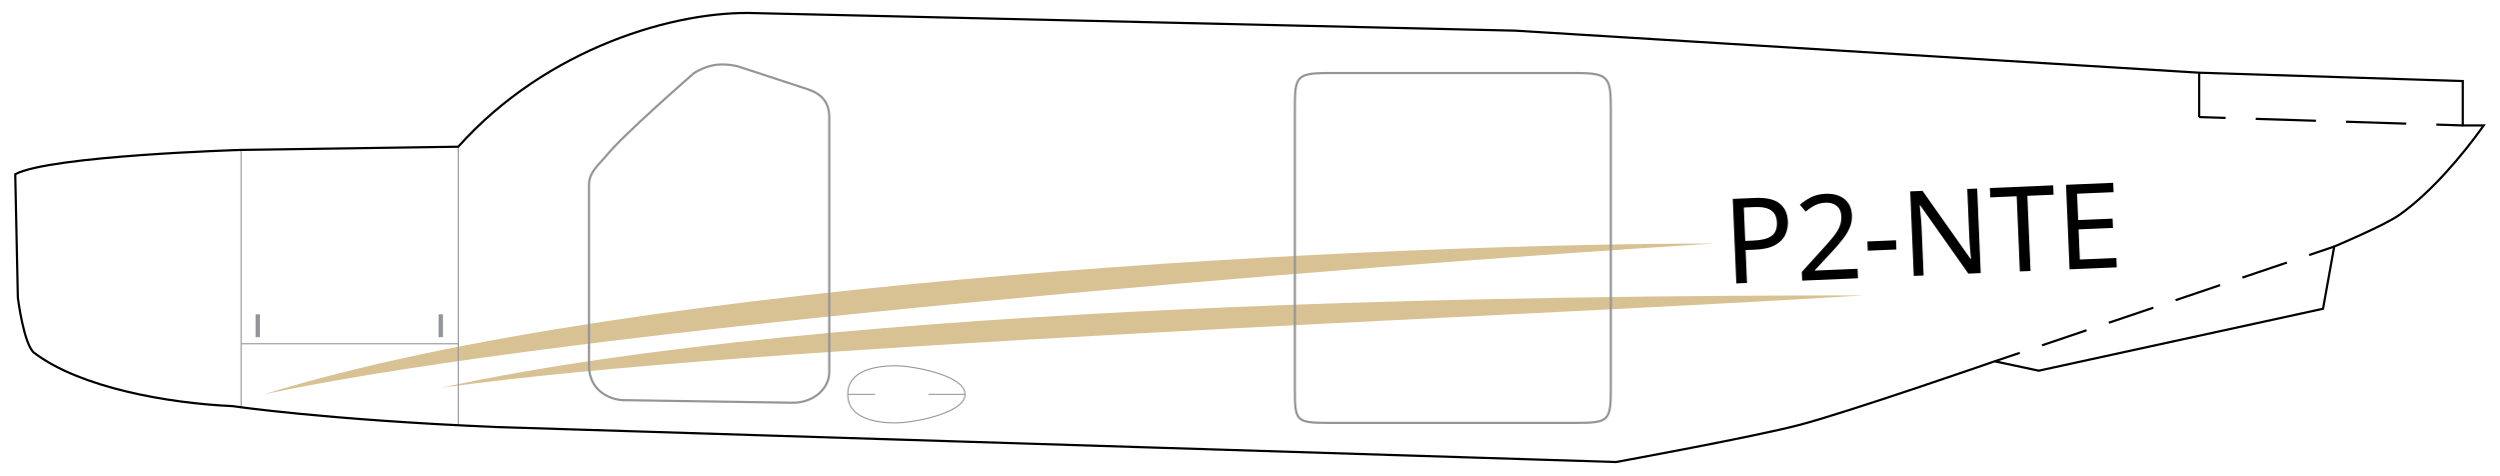
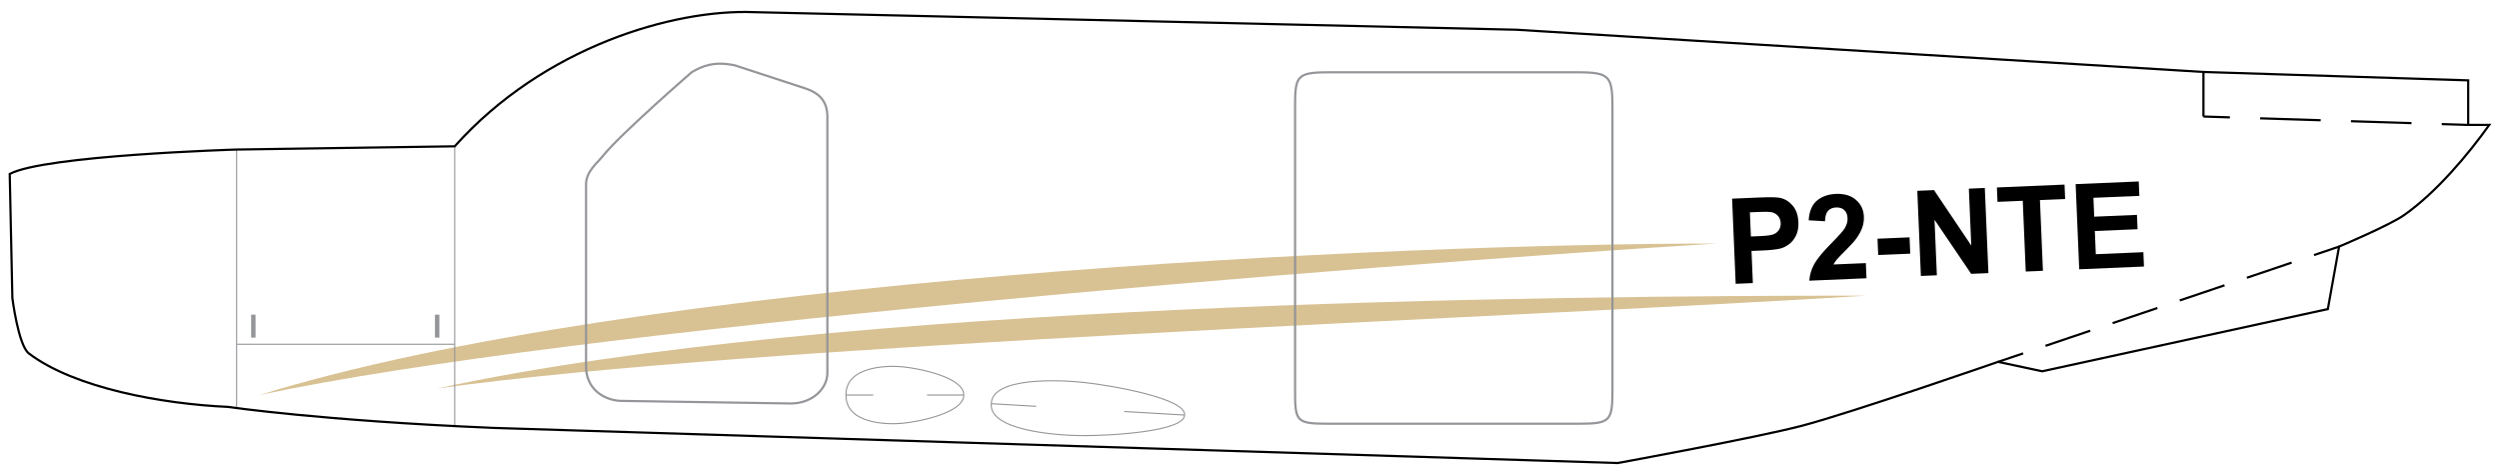
<svg xmlns="http://www.w3.org/2000/svg" version="1.1" x="0px" y="0px" width="566.93px" height="107.72px" viewBox="0 0 566.93 107.72" enable-background="new 0 0 566.93 107.72" xml:space="preserve">
-   <g id="Layer_1">
- </g>
  <g id="Livery">
-     <path fill="#D8C193" d="M422.939,66.983C339.031,72.21,171.706,77.958,99.995,87.955C189.439,68.479,350.512,66.983,422.939,66.983   z" />
-     <path fill="#D8C193" d="M388.949,55.224c-83.907,5.227-258.865,19.23-329.088,34.201C144.819,63.011,316.522,55.224,388.949,55.224   z" />
-     <text transform="matrix(0.9991 -0.0422 0.0422 0.9991 391.3057 64.3809)" font-family="'Arial-BoldMT'" font-size="26.88">P2-NTE</text>
+     <g id="Left_Side_1_">
+       <path fill="#D8C193" d="M423.562,67.041c-84.283,5.252-252.356,11.025-324.387,21.066    C189.019,68.545,350.81,67.041,423.562,67.041z" />
+       <path fill="#D8C193" d="M389.42,55.228c-84.281,5.252-260.021,19.316-330.557,34.355    C144.2,63.051,316.67,55.228,389.42,55.228z" />
+       <g>
+         <path d="M393.762,64.357l-0.816-19.31l6.257-0.264c2.371-0.101,3.921-0.069,4.648,0.093     c1.119,0.243,2.072,0.835,2.859,1.773c0.788,0.939,1.214,2.177,1.278,3.712     c0.051,1.185-0.122,2.192-0.519,3.018c-0.397,0.827-0.916,1.483-1.56,1.974     c-0.644,0.488-1.305,0.822-1.983,1.001c-0.923,0.224-2.267,0.372-4.032,0.447l-2.542,0.107l0.308,7.284     L393.762,64.357z M396.982,48.15l0.231,5.479l2.134-0.091c1.537-0.065,2.56-0.209,3.07-0.434     c0.509-0.223,0.901-0.557,1.178-1c0.276-0.441,0.401-0.948,0.378-1.52c-0.03-0.701-0.261-1.272-0.692-1.712     c-0.433-0.439-0.967-0.703-1.605-0.789c-0.469-0.068-1.405-0.073-2.811-0.014L396.982,48.15z" />
+         <path d="M423.293,59.665l0.144,3.438l-12.974,0.549c0.085-1.306,0.455-2.556,1.108-3.749     c0.653-1.192,1.976-2.795,3.967-4.805c1.603-1.625,2.581-2.723,2.935-3.292c0.477-0.785,0.7-1.551,0.669-2.297     c-0.035-0.826-0.284-1.45-0.745-1.876c-0.463-0.424-1.085-0.621-1.866-0.588     c-0.772,0.033-1.378,0.292-1.815,0.776c-0.438,0.485-0.668,1.269-0.692,2.352l-3.704-0.213     c0.134-2.047,0.761-3.537,1.883-4.475c1.122-0.935,2.552-1.44,4.29-1.513c1.906-0.08,3.425,0.369,4.558,1.351     c1.132,0.981,1.73,2.236,1.795,3.765c0.037,0.869-0.085,1.703-0.362,2.503     c-0.279,0.799-0.738,1.643-1.378,2.532c-0.424,0.59-1.196,1.445-2.319,2.564     c-1.123,1.122-1.833,1.864-2.129,2.228c-0.298,0.366-0.535,0.719-0.715,1.06L423.293,59.665z" />
+         <path d="M426.092,57.832l-0.156-3.701l7.271-0.308l0.156,3.701L426.092,57.832z" />
+         <path d="M435.779,62.582l-0.815-19.31l3.793-0.16l8.448,12.56l-0.545-12.895l3.622-0.153l0.816,19.31     l-3.912,0.166l-8.316-12.264l0.532,12.592L435.779,62.582z" />
+         <path d="M459.568,61.577l-0.678-16.043l-5.731,0.242l-0.138-3.267l15.345-0.648l0.139,3.267l-5.717,0.241     l0.678,16.043L459.568,61.577z" />
+         <path d="M471.699,61.065l-0.815-19.31l14.317-0.606l0.139,3.267l-10.419,0.44l0.181,4.28l9.694-0.409     l0.138,3.254l-9.694,0.409l0.222,5.255l10.788-0.456l0.137,3.254L471.699,61.065z" />
+       </g>
+     </g>
    <g id="Rear_Cargo_Door">
-       <path fill="none" stroke="#939598" stroke-width="0.5" stroke-miterlimit="10" d="M365.439,87.955    c0,7.422-0.361,7.943-7.783,7.943h-56.42c-7.423,0-7.478-0.521-7.478-7.943V24.987c0-7.422,0.055-8.422,7.478-8.422h56.42    c7.422,0,7.783,1,7.783,8.422V87.955z" />
+       <path fill="none" stroke="#939598" stroke-width="0.5" stroke-miterlimit="10" d="M365.805,88.107    c0,7.455-0.361,7.979-7.816,7.979h-56.672c-7.455,0-7.512-0.523-7.512-7.979v-63.25    c0-7.455,0.057-8.459,7.512-8.459h56.672c7.455,0,7.816,1.004,7.816,8.459V88.107z" />
    </g>
    <g id="Front_Door_-_Left">
-       <path fill="none" stroke="#939598" stroke-width="0.5" stroke-miterlimit="10" d="M188.127,84.439c0,3.516-3.371,6.89-8.271,6.89    l-38.64-0.59c-3.78-0.279-7.596-2.784-7.596-7.788V41.836c0-2.896,2.601-4.862,3.816-6.396c3.78-4.776,20.02-18.875,20.02-18.875    c2.497-1.491,5.18-2.54,9.8-1.565l15.82,5.18c3.504,1.12,5.051,3.173,5.051,6.44V84.439z" />
+       <path fill="none" stroke="#939598" stroke-width="0.5" stroke-miterlimit="10" d="M187.701,84.576    c0,3.531-3.385,6.92-8.307,6.92l-38.812-0.592c-3.797-0.281-7.63-2.797-7.63-7.824V41.781    c0-2.908,2.613-4.883,3.833-6.424c3.797-4.799,20.109-18.959,20.109-18.959c2.508-1.498,5.203-2.551,9.844-1.572    l15.891,5.203c3.52,1.125,5.073,3.188,5.073,6.469V84.576z" />
    </g>
    <g>
-       <line fill="none" stroke="#939598" stroke-width="0.25" stroke-miterlimit="10" x1="103.956" y1="33.272" x2="103.956" y2="96.438" />
-       <line fill="none" stroke="#939598" stroke-width="0.25" stroke-miterlimit="10" x1="54.701" y1="34" x2="54.701" y2="92.606" />
-       <line fill="none" stroke="#939598" stroke-width="0.25" stroke-miterlimit="10" x1="54.701" y1="77.958" x2="103.956" y2="77.958" />
-       <line fill="none" stroke="#939598" stroke-miterlimit="10" x1="58.477" y1="71.279" x2="58.477" y2="76.46" />
-       <line fill="none" stroke="#939598" stroke-miterlimit="10" x1="99.995" y1="71.279" x2="99.995" y2="76.46" />
+       <line fill="none" stroke="#939598" stroke-width="0.25" stroke-miterlimit="10" x1="103.154" y1="33.18" x2="103.154" y2="96.629" />
+       <line fill="none" stroke="#939598" stroke-width="0.25" stroke-miterlimit="10" x1="53.68" y1="33.912" x2="53.68" y2="92.779" />
+       <line fill="none" stroke="#939598" stroke-width="0.25" stroke-miterlimit="10" x1="53.68" y1="78.066" x2="103.154" y2="78.066" />
+       <line fill="none" stroke="#939598" stroke-miterlimit="10" x1="57.473" y1="71.357" x2="57.473" y2="76.561" />
+       <line fill="none" stroke="#939598" stroke-miterlimit="10" x1="99.176" y1="71.357" x2="99.176" y2="76.561" />
    </g>
  </g>
  <g id="Fuselage_Parts">
    <g id="_x32__-_Left">
      <g>
-         <path fill="none" stroke="#000000" stroke-width="0.5" stroke-miterlimit="10" d="M558.711,18.383v10.061h4.762     c-4.762,6.676-11.899,15.173-19.176,20.315c-3.307,2.341-14.746,7.151-14.746,7.151l-2.537,14.105l-64.498,14.048l-9.983-2.131     c0,0-32.956,11.442-44.193,14.4c-10.289,2.708-41.71,8.441-41.71,8.441l-254.112-7.937c-38.731-1.638-59.76-4.737-59.76-4.737     c-14.695-0.661-34.553-4.174-44.98-12.068C5.4,78.231,4.053,67.52,4.053,67.52L3.457,39.513C11.316,35.295,54.701,34,54.701,34     l49.254-0.729c20.146-22.495,49.466-30.986,67.53-30.291l172.302,3.973l155.129,9.533L558.711,18.383z" />
-         <path fill="none" stroke="#939598" stroke-width="0.25" stroke-miterlimit="10" d="M210.627,89.425h8.301     c0.08-4-10.199-6.071-14.09-6.398c-3.54-0.298-12.593-0.001-12.507,6.398h6.179l0,0h-6.179     c-0.086,6.399,8.968,6.696,12.507,6.398c3.892-0.327,14.17-2.398,14.09-6.398H210.627L210.627,89.425z" />
+         <path fill="none" stroke="#000000" stroke-width="0.5" stroke-miterlimit="10" d="M559.939,18.225v10.105h4.783     c-4.783,6.707-11.953,15.24-19.26,20.406c-3.324,2.352-14.812,7.184-14.812,7.184l-2.549,14.168l-64.785,14.109     l-10.029-2.139c0,0-33.103,11.494-44.391,14.465C398.562,99.242,367,105.002,367,105.002l-255.246-7.973     c-38.904-1.645-60.026-4.758-60.026-4.758C36.967,91.607,17.02,88.078,6.546,80.148     c-2.387-1.809-3.741-12.568-3.741-12.568L2.207,39.449c7.894-4.236,51.473-5.537,51.473-5.537l49.475-0.732     c20.235-22.596,49.687-31.125,67.831-30.426l173.072,3.99l155.822,9.576L559.939,18.225z" />
+         <path fill="none" stroke="#939598" stroke-width="0.25" stroke-miterlimit="10" d="M255.052,93.316l13.691,0.805     c0.352-3.762-16.484-6.712-22.882-7.396c-5.823-0.622-20.771-1.22-20.983,4.82l10.191,0.599l0,0l-10.191-0.599     c-0.498,6.022,14.418,7.178,20.274,7.241c6.435,0.069,23.499-0.889,23.591-4.665L255.052,93.316L255.052,93.316z" />
+         <path fill="none" stroke="#939598" stroke-width="0.25" stroke-miterlimit="10" d="M210.301,89.584h8.338     c0.08-4.018-10.244-6.1-14.153-6.428c-3.556-0.299-12.65,0-12.563,6.428h6.207l0,0h-6.207     c-0.086,6.428,9.008,6.725,12.563,6.426c3.909-0.328,14.233-2.408,14.153-6.426H210.301L210.301,89.584z" />
        <g>
          <g>
-             <line fill="none" stroke="#000000" stroke-width="0.5" stroke-miterlimit="10" x1="498.916" y1="26.547" x2="504.913" y2="26.738" />
-             <line fill="none" stroke="#000000" stroke-width="0.5" stroke-miterlimit="10" stroke-dasharray="13.664,6.832" x1="511.742" y1="26.954" x2="549.3" y2="28.146" />
-             <line fill="none" stroke="#000000" stroke-width="0.5" stroke-miterlimit="10" x1="552.714" y1="28.253" x2="558.711" y2="28.444" />
+             <line fill="none" stroke="#000000" stroke-width="0.5" stroke-miterlimit="10" x1="499.879" y1="26.426" x2="505.876" y2="26.616" />
+             <line fill="none" stroke="#000000" stroke-width="0.5" stroke-miterlimit="10" stroke-dasharray="13.74,6.87" x1="512.742" y1="26.834" x2="550.509" y2="28.031" />
+             <line fill="none" stroke="#000000" stroke-width="0.5" stroke-miterlimit="10" x1="553.942" y1="28.14" x2="559.939" y2="28.33" />
          </g>
        </g>
-         <line fill="none" stroke="#000000" stroke-width="0.5" stroke-miterlimit="10" x1="498.916" y1="16.487" x2="498.916" y2="26.547" />
+         <line fill="none" stroke="#000000" stroke-width="0.5" stroke-miterlimit="10" x1="499.879" y1="16.32" x2="499.879" y2="26.426" />
        <g>
          <g>
-             <line fill="none" stroke="#000000" stroke-width="0.5" stroke-miterlimit="10" x1="452.532" y1="81.933" x2="458.217" y2="80.012" />
-             <line fill="none" stroke="#000000" stroke-width="0.5" stroke-miterlimit="10" stroke-dasharray="10.661,5.33" x1="463.267" y1="78.306" x2="521.342" y2="58.684" />
-             <line fill="none" stroke="#000000" stroke-width="0.5" stroke-miterlimit="10" x1="523.866" y1="57.831" x2="529.551" y2="55.91" />
+             <line fill="none" stroke="#000000" stroke-width="0.5" stroke-miterlimit="10" x1="453.287" y1="82.059" x2="458.972" y2="80.138" />
+             <line fill="none" stroke="#000000" stroke-width="0.5" stroke-miterlimit="10" stroke-dasharray="10.717,5.358" x1="464.048" y1="78.423" x2="522.428" y2="58.698" />
+             <line fill="none" stroke="#000000" stroke-width="0.5" stroke-miterlimit="10" x1="524.966" y1="57.841" x2="530.65" y2="55.92" />
          </g>
        </g>
      </g>
    </g>
+     <g>
+ 	</g>
+     <g>
+ 	</g>
+     <g>
+ 	</g>
+     <g>
+ 	</g>
+     <g>
+ 	</g>
+     <g>
+ 	</g>
  </g>
</svg>
